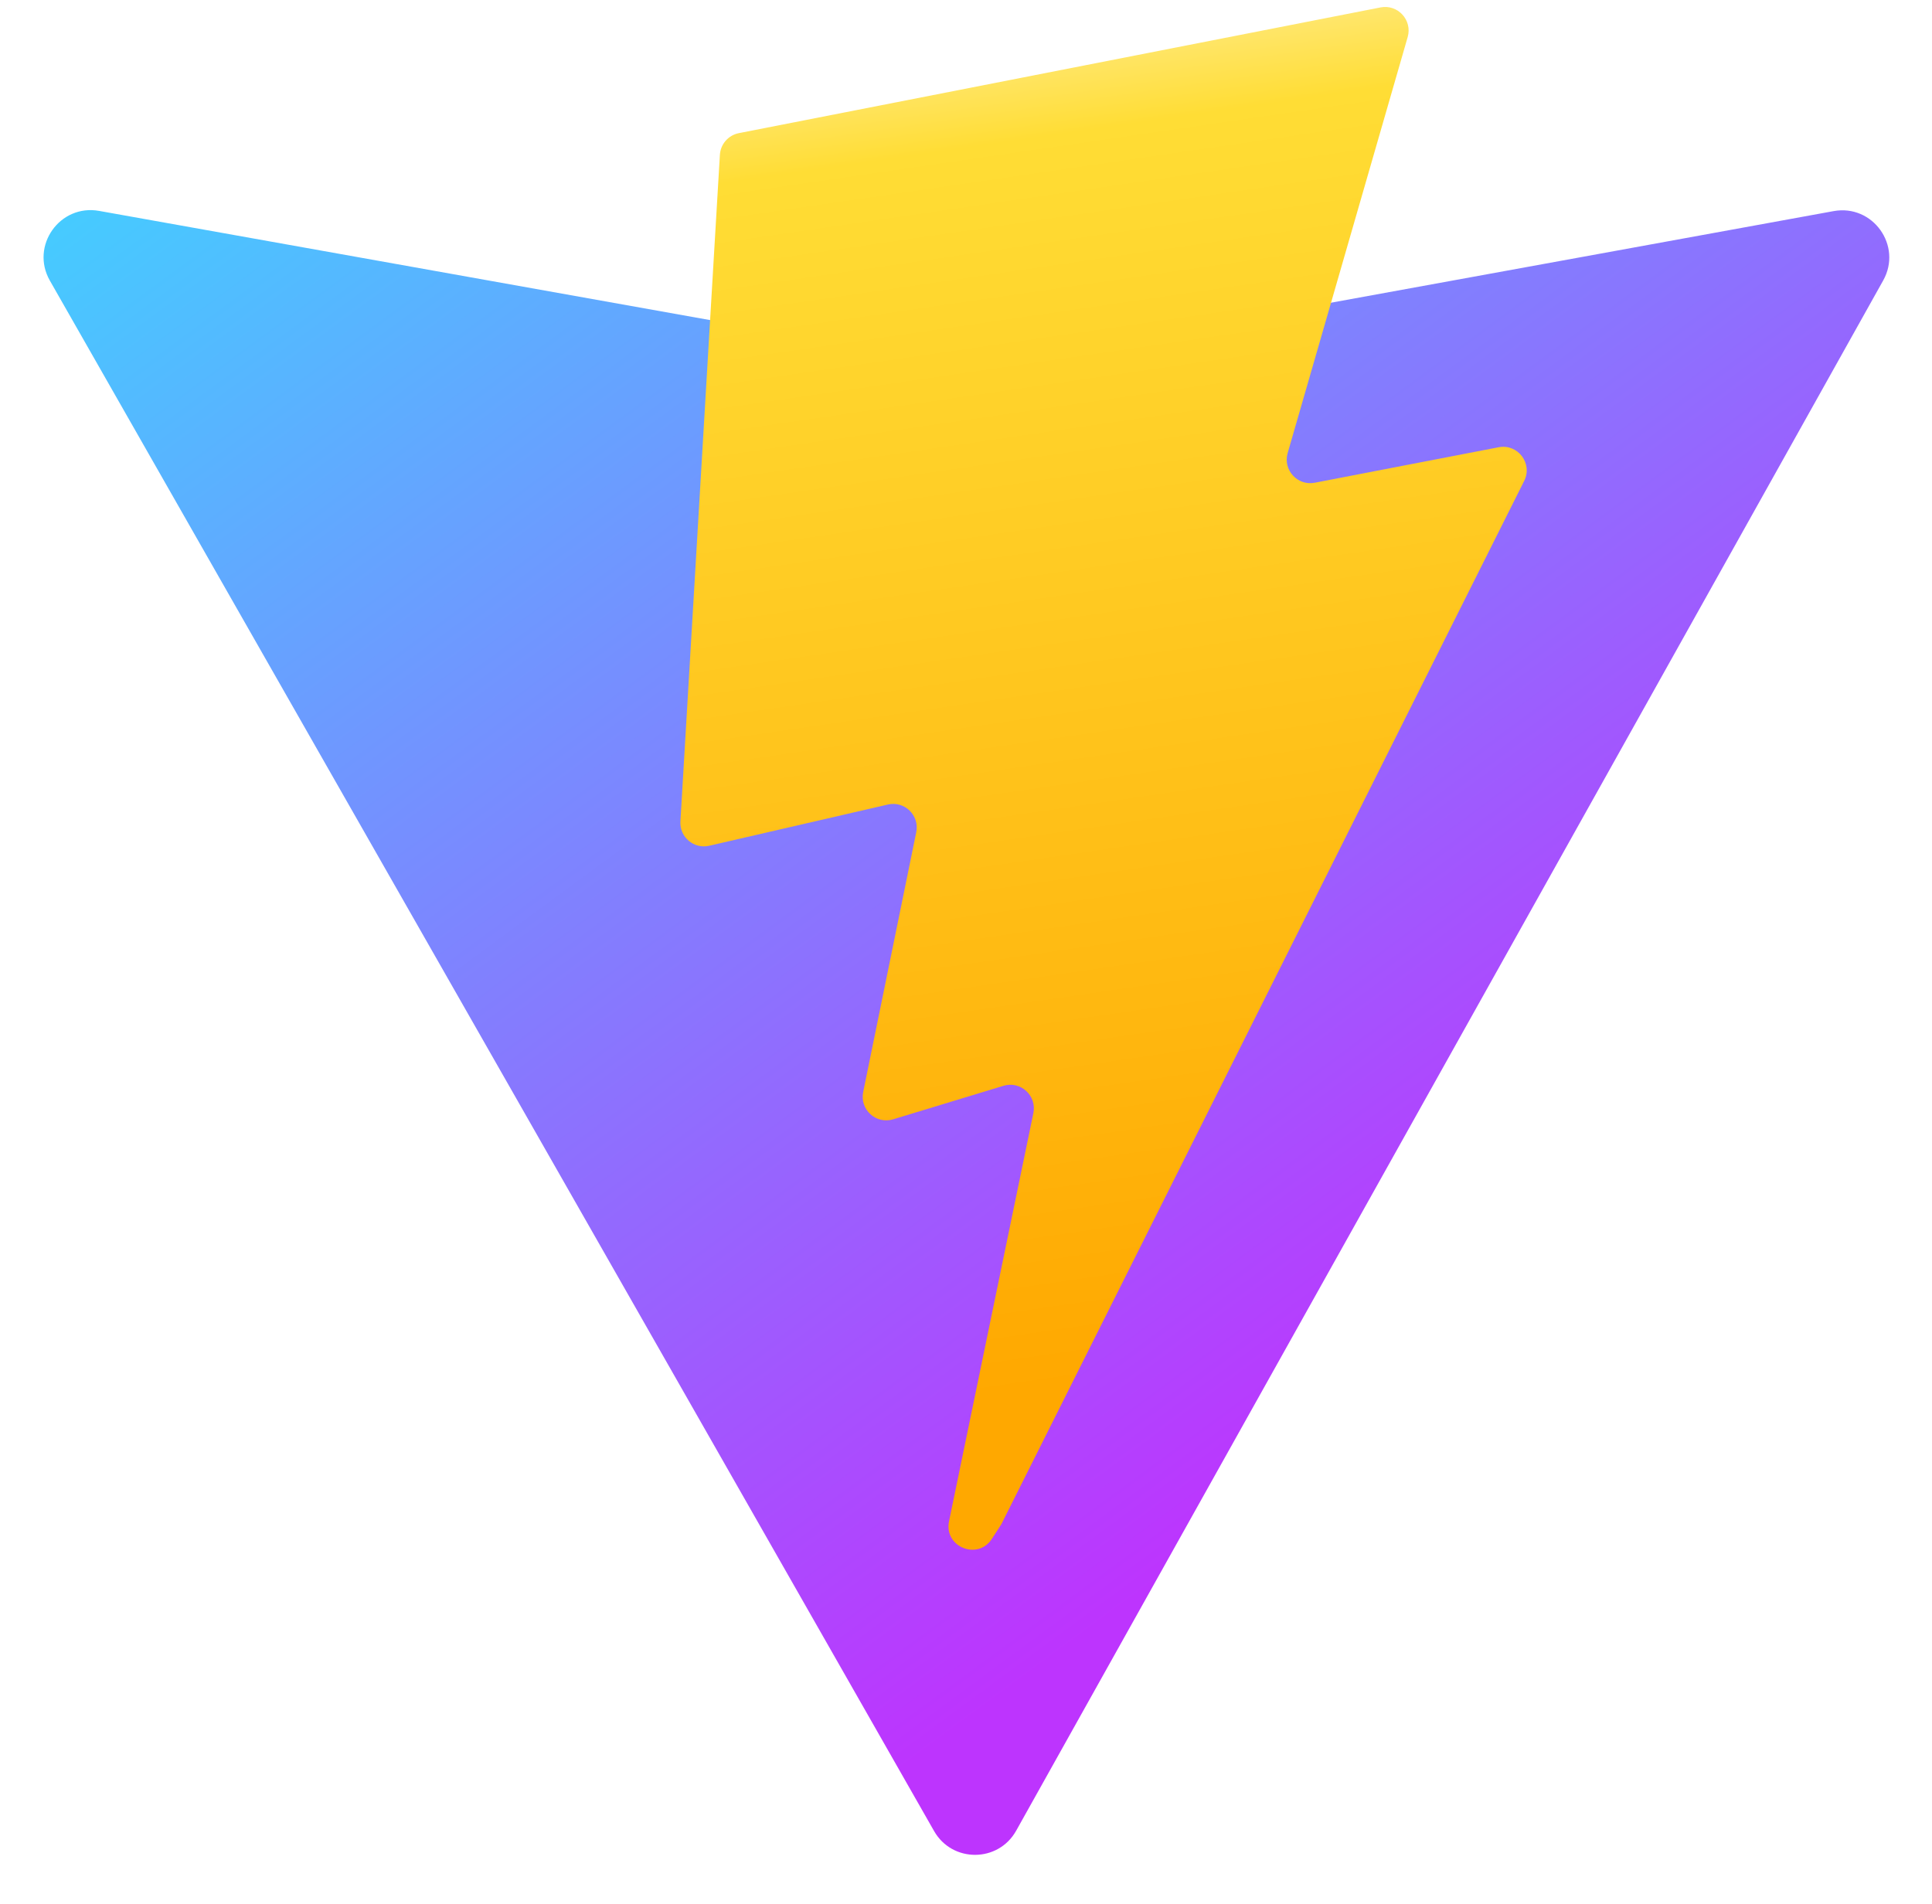
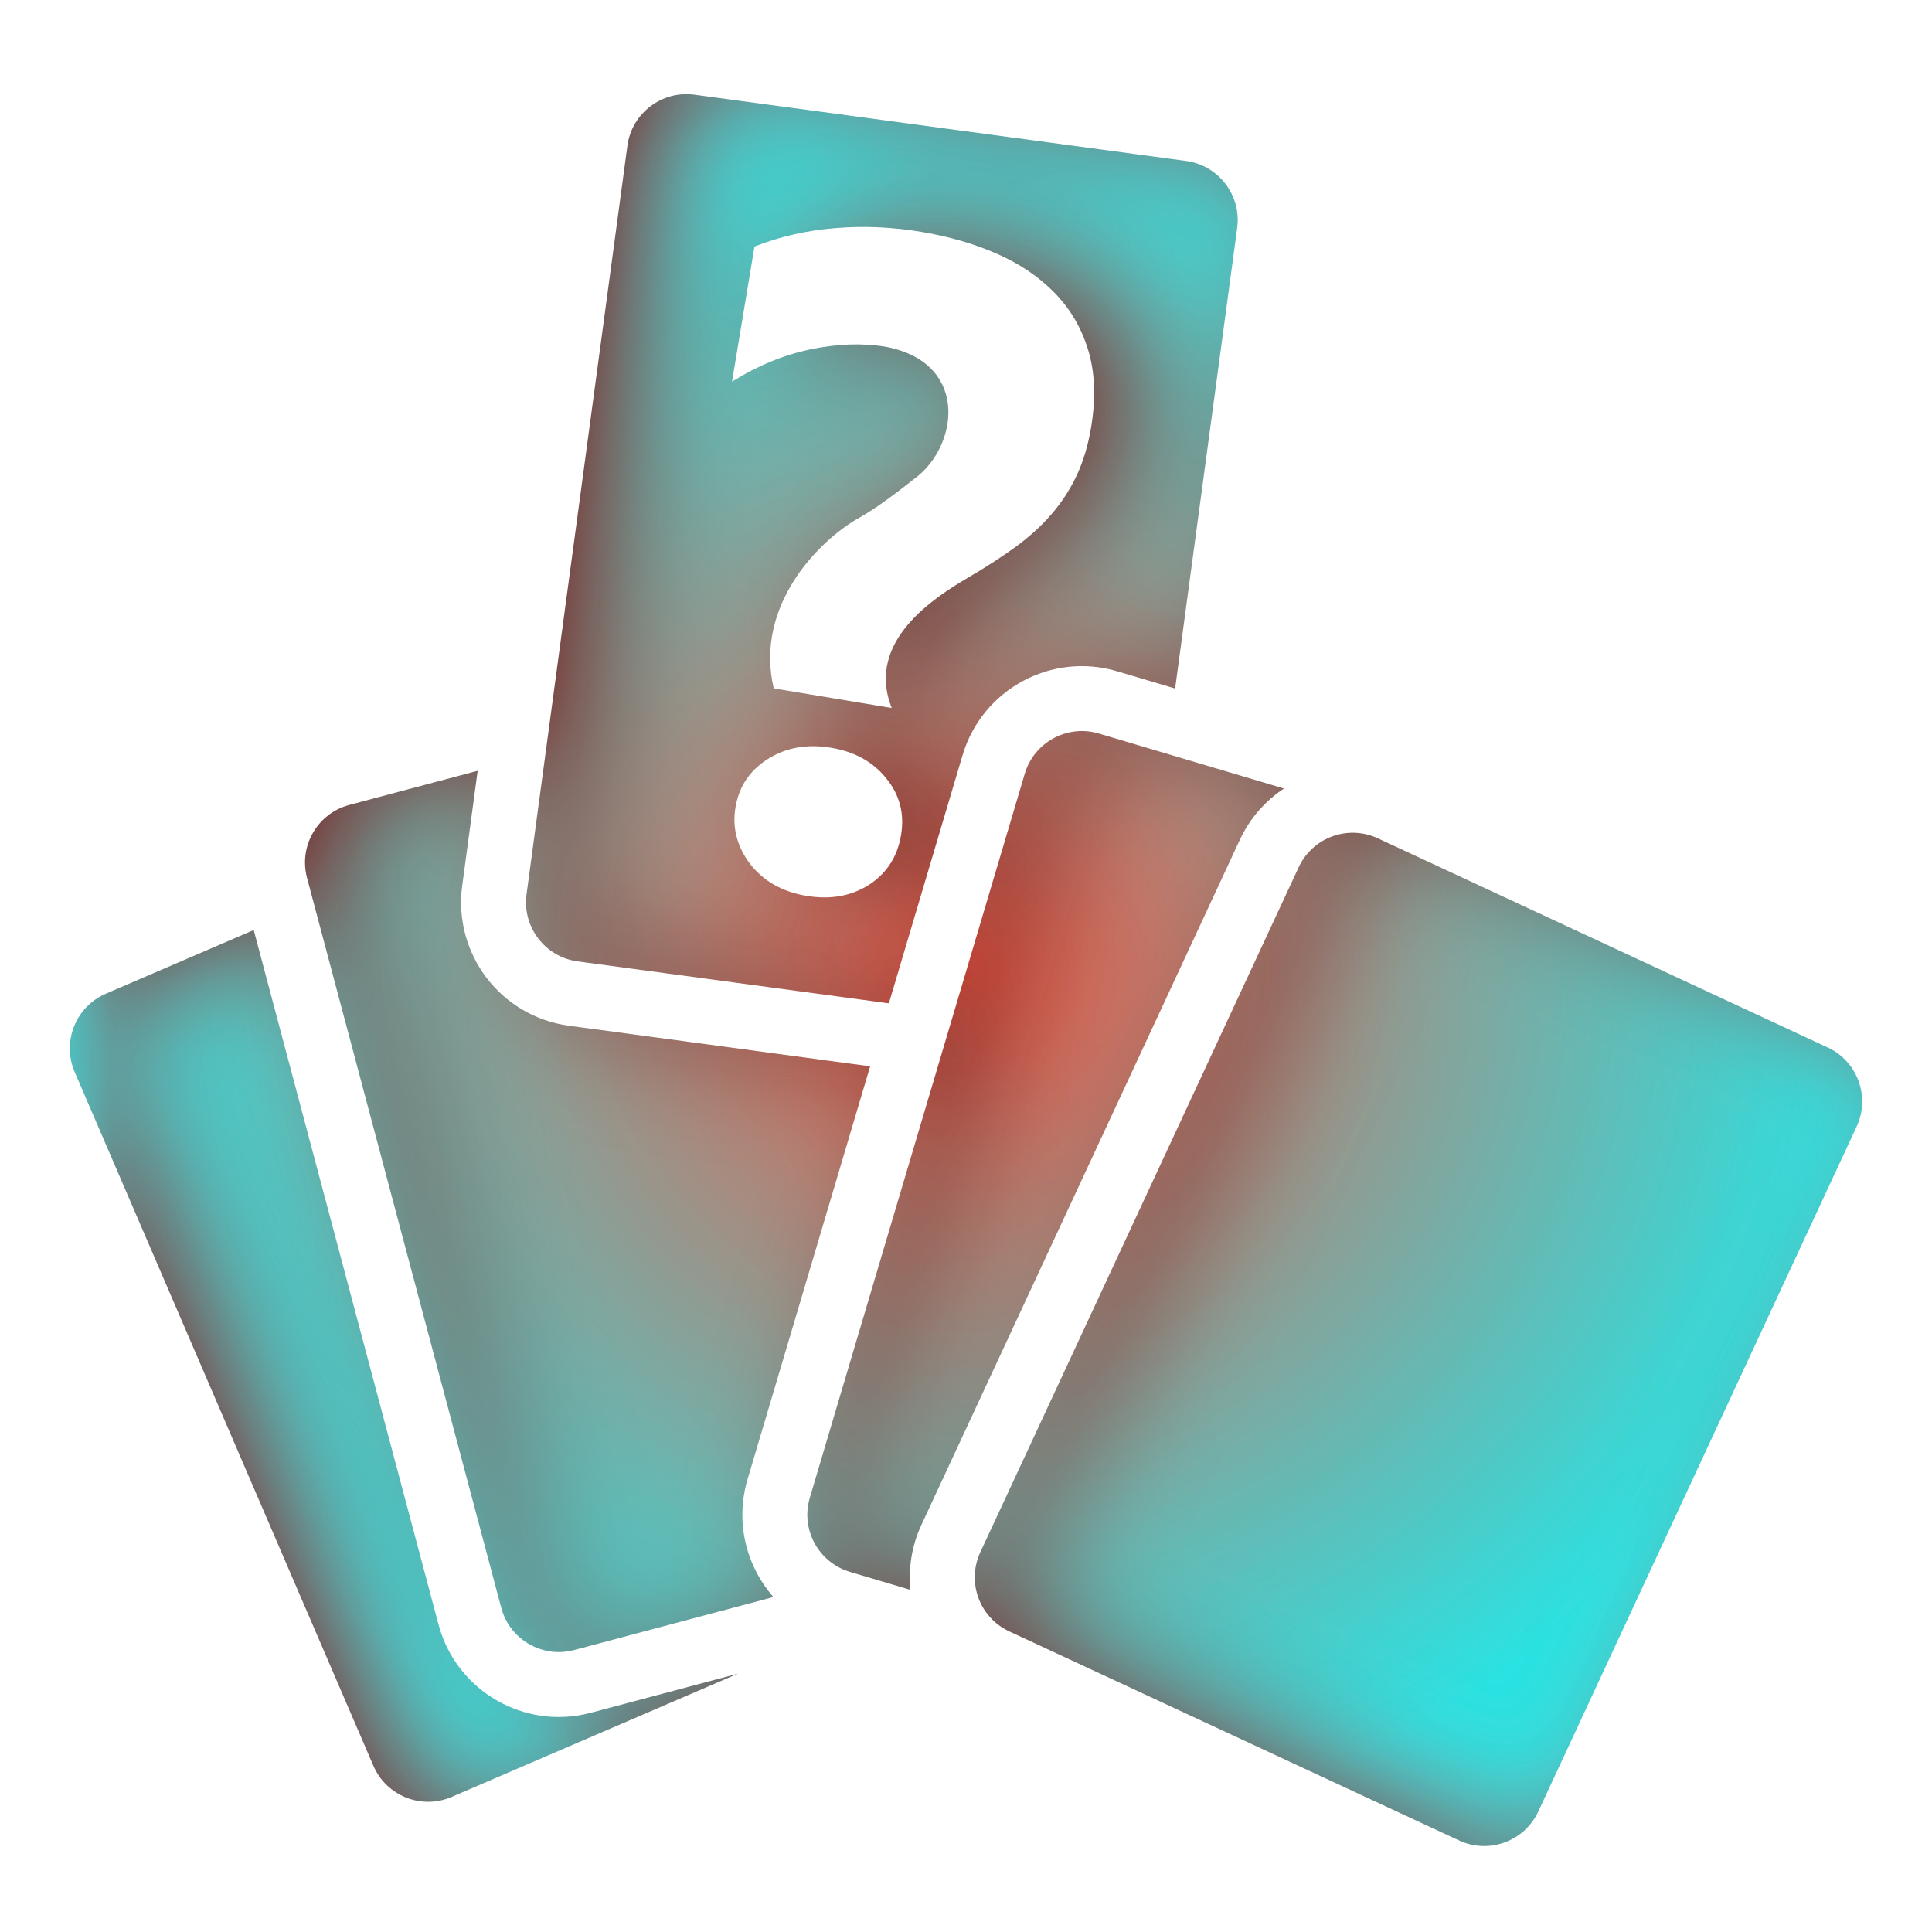
- <svg xmlns="http://www.w3.org/2000/svg" width="410" height="404" viewBox="0 0 410 404" fill="none">
-   <path d="M399.641 59.525L215.643 388.545C211.844 395.338 202.084 395.378 198.228 388.618L10.582 59.556C6.381 52.19 12.68 43.267 21.028 44.759L205.223 77.682C206.398 77.892 207.601 77.89 208.776 77.676L389.119 44.806C397.439 43.289 403.768 52.143 399.641 59.525Z" fill="url(#paint0_linear)" />
-   <path d="M292.965 1.574L156.801 28.255C154.563 28.694 152.906 30.59 152.771 32.866L144.395 174.33C144.198 177.662 147.258 180.248 150.51 179.498L188.42 170.749C191.967 169.931 195.172 173.055 194.443 176.622L183.18 231.775C182.422 235.487 185.907 238.661 189.532 237.56L212.947 230.446C216.577 229.344 220.065 232.527 219.297 236.242L201.398 322.875C200.278 328.294 207.486 331.249 210.492 326.603L212.5 323.5L323.454 102.072C325.312 98.365 322.108 94.137 318.036 94.923L279.014 102.454C275.347 103.161 272.227 99.746 273.262 96.158L298.731 7.867C299.767 4.273 296.636 0.855 292.965 1.574Z" fill="url(#paint1_linear)" />
+ <svg xmlns="http://www.w3.org/2000/svg" viewBox="0 0 512 512" style="height: 494px; width: 494px;">
  <defs>
-     <linearGradient id="paint0_linear" x1="6" y1="33" x2="235" y2="344" gradientUnits="userSpaceOnUse">
-       <stop stop-color="#41D1FF" />
-       <stop offset="1" stop-color="#BD34FE" />
-     </linearGradient>
-     <linearGradient id="paint1_linear" x1="194.651" y1="8.818" x2="236.076" y2="292.989" gradientUnits="userSpaceOnUse">
-       <stop stop-color="#FFEA83" />
-       <stop offset="0.083" stop-color="#FFDD35" />
-       <stop offset="1" stop-color="#FFA800" />
-     </linearGradient>
+     <filter id="shadow-1" height="300%" width="300%" x="-100%" y="-100%">
+       <feFlood flood-color="rgba(121, 19, 19, 1)" result="flood" />
+       <feComposite in="flood" in2="SourceGraphic" operator="out" result="composite" />
+       <feGaussianBlur in="composite" stdDeviation="15" result="blur" />
+       <feOffset dx="15" result="offset" />
+       <feComposite in2="SourceGraphic" in="offset" operator="atop" />
+     </filter>
+     <radialGradient id="faithtoken-card-random-gradient-1">
+       <stop offset="0%" stop-color="#eb5c4a" stop-opacity="1" />
+       <stop offset="100%" stop-color="#2be2e2" stop-opacity="1" />
+     </radialGradient>
  </defs>
+   <g class="" transform="translate(0,0)" style="">
+     <path d="M386.688 487.75l-119.236-55.423c-7.898-3.673-11.334-13.065-7.66-20.976l84.374-181.523c3.667-7.904 13.07-11.334 20.963-7.667l119.24 55.434c7.9 3.673 11.33 13.065 7.656 20.964l-84.37 181.524c-3.678 7.904-13.076 11.334-20.968 7.667zM98.95 467.945L19.79 284.09c-3.448-8.007.255-17.302 8.25-20.744l39.196-16.872 48.975 184.044c4.694 17.588 22.755 28.078 40.36 23.39l39.032-10.386-75.907 32.686c-8.007 3.443-17.296-.255-20.744-8.262zm33.89-41.86L81.362 232.638c-2.24-8.42 2.78-17.078 11.19-19.312l34.033-9.052-4.098 30.465c-2.422 18.036 10.224 34.652 28.285 37.087l79.828 10.758-32.497 109.467c-3.345 11.28-.37 22.948 6.866 31.18l-52.82 14.05c-8.42 2.24-17.07-2.77-19.31-11.196zm108.428-4.76l-16.02-4.76c-8.36-2.49-13.12-11.267-10.644-19.627l56.97-191.9c2.484-8.36 11.28-13.12 19.622-10.65l49.073 14.583.008-.005.12.044-.133-.034c-4.93 3.254-9.04 7.868-11.705 13.605l-84.38 181.53c-2.587 5.586-3.486 11.517-2.915 17.218zm-5.707-155.43l-82.486-11.117c-8.633-1.166-14.704-9.12-13.538-17.758l26.73-198.39c1.16-8.633 9.125-14.698 17.74-13.538l130.327 17.563c8.627 1.166 14.692 9.125 13.532 17.752L311.42 182.46l-15.33-4.552c-17.467-5.197-35.826 4.784-41.004 22.232l-19.525 65.755zm-5.19-31.46c4.67-3.055 7.474-7.438 8.42-13.145.936-5.633-.357-10.617-3.866-14.945-3.51-4.414-8.39-7.14-14.656-8.178-6.344-1.057-11.93-.073-16.75 2.956-4.826 3.03-7.692 7.316-8.615 12.87-.898 5.386.425 10.42 3.97 15.082 3.565 4.504 8.525 7.285 14.863 8.34 6.35 1.057 11.893.062 16.634-2.98zm25.978-81.243c4.693-2.726 8.888-5.434 12.598-8.117 3.703-2.684 6.915-5.586 9.635-8.725 2.72-3.13 4.967-6.573 6.733-10.307 1.76-3.74 3.048-8.032 3.85-12.865 1.262-7.62 1.02-14.358-.735-20.234-1.75-5.87-4.693-10.94-8.833-15.22-4.135-4.27-9.24-7.753-15.318-10.43-6.07-2.684-12.804-4.633-20.174-5.86-7.692-1.28-15.3-1.602-22.815-.977-7.516.614-14.63 2.247-21.346 4.88l-5.95 35.802c6.813-4.25 13.77-7.104 20.855-8.567 7.09-1.475 13.726-1.7 19.913-.668 21.467 4.092 19.44 24.898 8.76 34.03-5.652 4.473-11.334 8.802-15.942 11.345-10.48 5.914-27.69 23.125-22.542 45.145l31.284 5.202c-7.11-17.757 11.663-29.462 20.028-34.434z" fill="url(#faithtoken-card-random-gradient-1)" filter="url(#shadow-1)" />
+   </g>
</svg>
